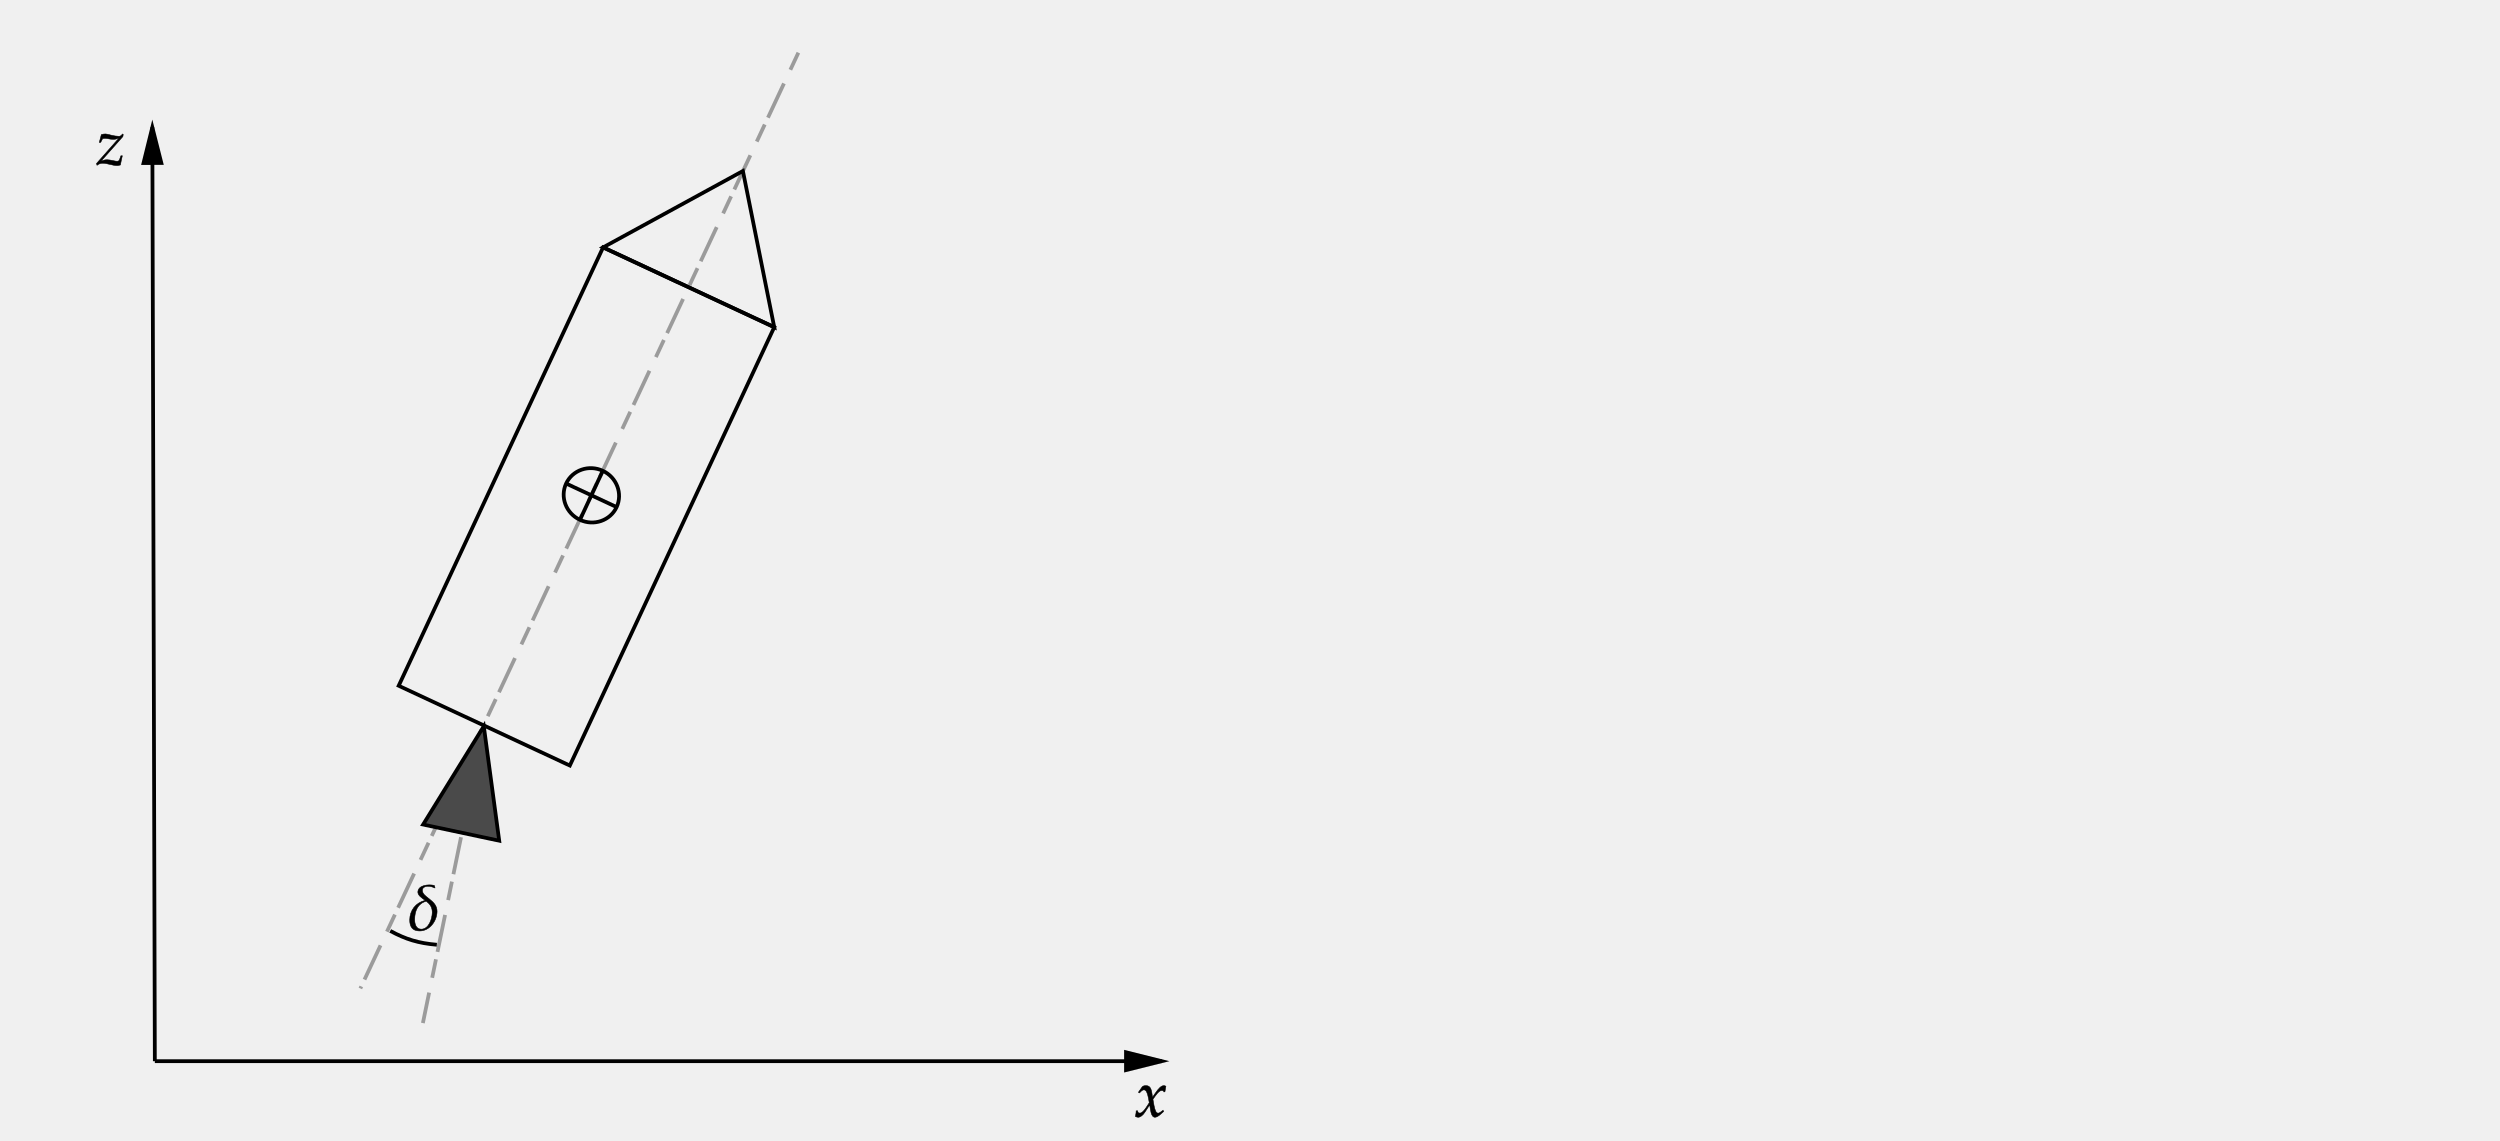
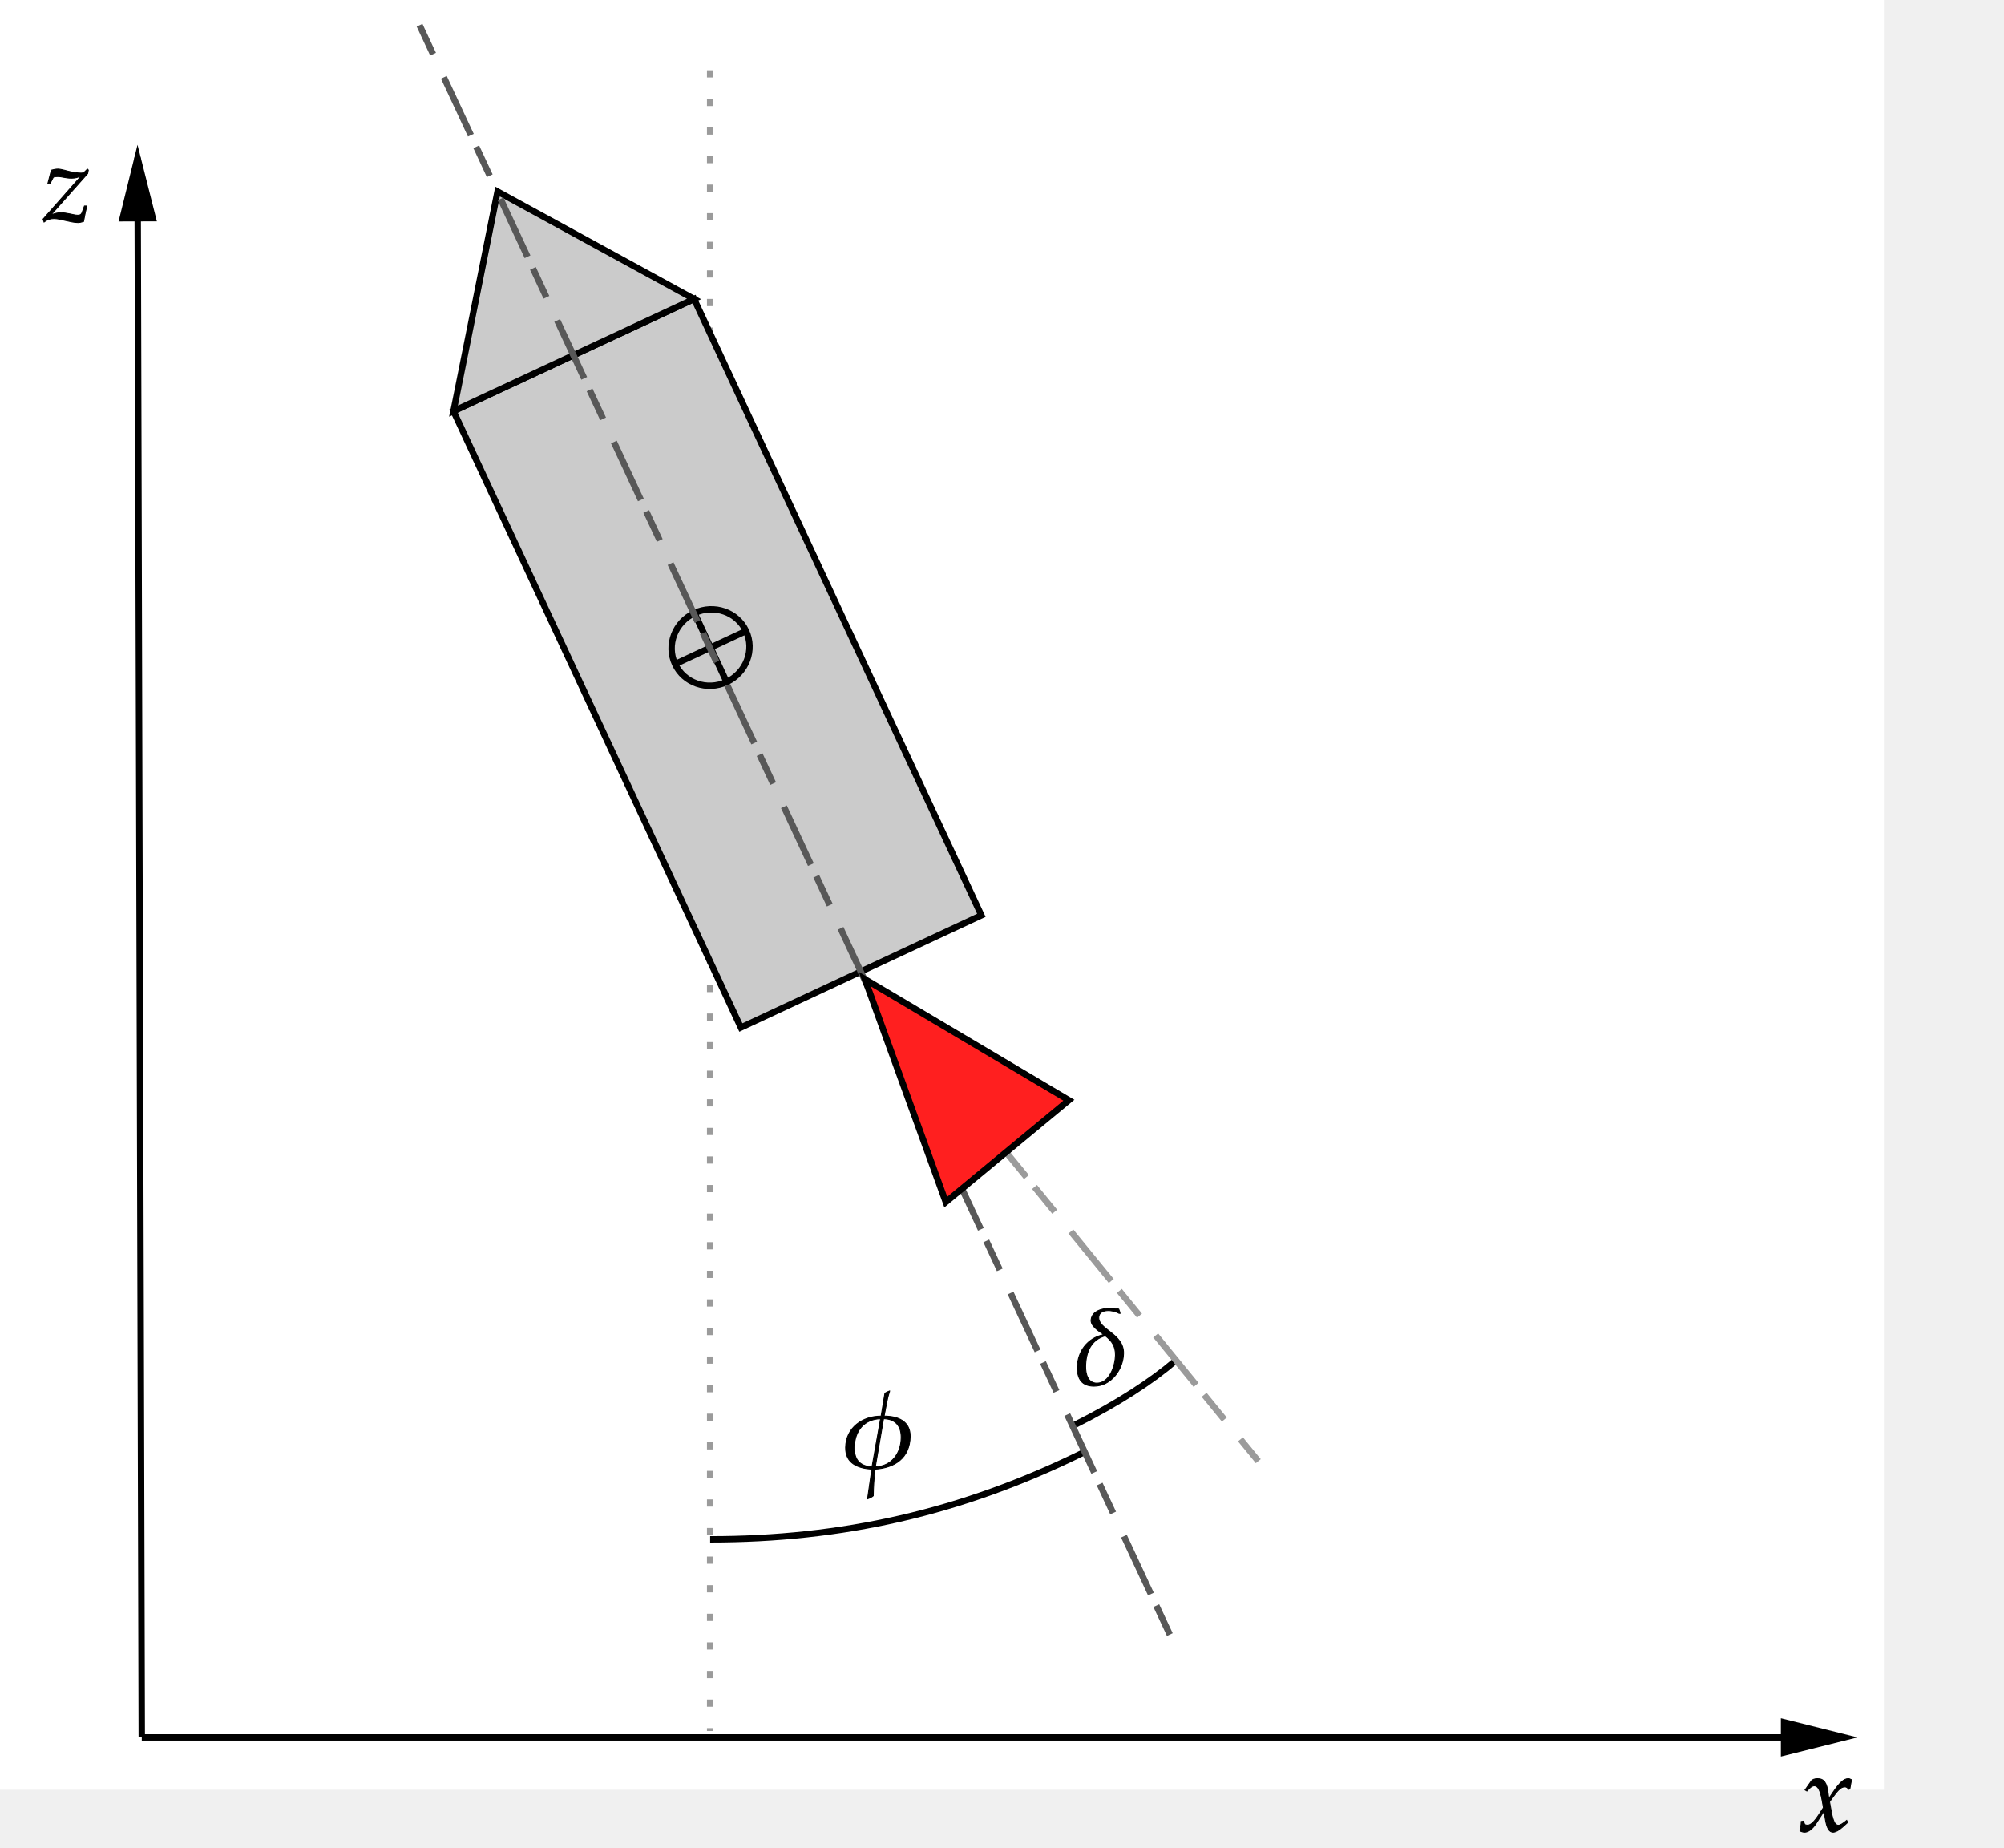
- <svg xmlns="http://www.w3.org/2000/svg" x="0" y="0" width="662" height="302" style="         width:662px;         height:302px;         background: #FFF;         fill: none; ">
-   <svg class="role-diagram-draw-area">
-     <g class="shapes-region" style="stroke: black; fill: none;">
-       <g class="grouped-shape">
-         <g class="grouped-shape">
-           <g class="grouped-shape">
-             <g class="arrow-line">
-               <path class="connection real" stroke-dasharray="5 4 10 2" d="  M211.41,13.95 L95.42,261.74" style="stroke: rgb(155, 155, 155); stroke-opacity: 1; stroke-width: 1; fill: none; fill-opacity: 1;" />
-             </g>
-             <g class="grouped-shape">
-               <g class="grouped-shape">
-                 <g class="composite-shape">
-                   <path class="real" d=" M159.7,65.51 L205.02,86.64 L150.89,202.72 L105.57,181.59 Z" style="stroke-width: 1; stroke: rgb(0, 0, 0); fill: none; fill-opacity: 1;" />
-                 </g>
-                 <g class="composite-shape">
-                   <path class="real" d=" M196.72,45.28 L205.02,86.64 L159.7,65.51 Z" style="stroke-width: 1; stroke: rgb(0, 0, 0); fill: none; fill-opacity: 1;" />
-                 </g>
-               </g>
-               <g class="composite-shape">
-                 <path class="real" d=" M149.91,128.04 C151.59,124.46 155.93,122.95 159.62,124.67 C163.31,126.39 164.95,130.69 163.28,134.28 C161.61,137.86 157.26,139.37 153.57,137.65 C149.88,135.93 148.24,131.63 149.91,128.04 Z" style="stroke-width: 1; stroke: rgb(0, 0, 0); fill: none; fill-opacity: 1;" />
-                 <path class="real" d=" M149.91,128.04 L163.28,134.28" style="stroke-width: 1; stroke: rgb(0, 0, 0); fill: none; fill-opacity: 1;" />
-                 <path class="real" d=" M159.62,124.67 L153.57,137.65" style="stroke-width: 1; stroke: rgb(0, 0, 0); fill: none; fill-opacity: 1;" />
-               </g>
-             </g>
+ <svg xmlns="http://www.w3.org/2000/svg" x="0" y="0" width="313.8" height="289.2" style="fill:none" version="1.1" id="svg2034">
+   <defs id="defs2038" />
+   <svg class="role-diagram-draw-area" version="1.1" id="svg1978" width="100%" height="100%" transform="translate(-18.8,-9)">
+     <g class="shapes-region" style="fill:none;stroke:#000000" id="g1970">
+       <g class="composite-shape" id="g1904">
+         <path class="real" d="M 18.8,9 H 332.6 V 298.2 H 18.8 Z" style="fill:#ffffff;fill-opacity:1;stroke:none;stroke-width:1;stroke-opacity:1" id="path1902" />
+       </g>
+       <g class="arrow-line" id="g1908">
+         <path class="connection real" stroke-dasharray="1.125, 3.35" d="M 130,20 V 280" style="fill:none;fill-opacity:1;stroke:#9b9b9b;stroke-width:1;stroke-opacity:1" id="path1906" />
+       </g>
+       <g class="grouped-shape" id="g1928">
+         <g class="grouped-shape" id="g1918">
+           <g class="composite-shape" id="g1912">
+             <path class="real" d="m 127.48,55.81 -37.67,17.56 45,96.5 37.66,-17.57 z" style="fill:#cbcbcb;fill-opacity:1;stroke:#000000;stroke-width:1" id="path1910" />
          </g>
-           <g class="grouped-shape">
-             <g class="arrow-line">
-               <path class="connection real" stroke-dasharray="5 4 10 2" d="  M128.11,192.31 L111.98,270.91" style="stroke: rgb(155, 155, 155); stroke-opacity: 1; stroke-width: 1; fill: none; fill-opacity: 1;" />
-             </g>
-             <g class="composite-shape">
-               <path class="real" d=" M128.11,192.31 L132.19,222.62 L112.04,218.34 Z" style="stroke-width: 1; stroke: rgb(0, 0, 0); fill: rgb(74, 74, 74); fill-opacity: 1;" />
-             </g>
+           <g class="composite-shape" id="g1916">
+             <path class="real" d="m 96.71,38.99 -6.9,34.38 37.67,-17.56 z" style="fill:#cbcbcb;fill-opacity:1;stroke:#000000;stroke-width:1" id="path1914" />
          </g>
        </g>
-         <g class="arrow-line">
-           <path class="connection real" stroke-dasharray="" d="  M103.33,246.5 C107.5,248.75 110.75,249.75 115.67,250.17" style="stroke: rgb(0, 0, 0); stroke-width: 1; fill: none; fill-opacity: 1;" />
+         <g class="composite-shape" id="g1926">
+           <path class="real" d="m 135.62,107.79 c -1.39,-2.98 -5.01,-4.24 -8.07,-2.81 -3.07,1.43 -4.43,5.01 -3.04,7.99 1.39,2.98 5,4.24 8.07,2.81 3.07,-1.43 4.43,-5.01 3.04,-7.99 z" style="fill:#cbcbcb;fill-opacity:1;stroke:#000000;stroke-width:1" id="path1920" />
+           <path class="real" d="m 135.62,107.79 -11.11,5.18" style="fill:none;fill-opacity:1;stroke:#000000;stroke-width:1" id="path1922" />
+           <path class="real" d="m 127.55,104.98 5.03,10.8" style="fill:none;fill-opacity:1;stroke:#000000;stroke-width:1" id="path1924" />
        </g>
      </g>
-       <g class="arrow-line">
-         <path class="connection real" stroke-dasharray="" d="  M41,281 L307.67,281" style="stroke: rgb(0, 0, 0); stroke-width: 1; fill: none; fill-opacity: 1;" />
-         <g stroke="none" transform="matrix(-1,1.2246467991473532e-16,-1.2246467991473532e-16,-1,309.6667,281)" style="stroke: none; stroke-width: 1; fill: rgb(0, 0, 0);" fill="#000">
-           <path d=" M12,-3 L0,0 L12,3 Z" />
+       <g class="arrow-line" id="g1932">
+         <path class="connection real" stroke-dasharray="none" d="m 187,232.13 c 7,-3.5 12.25,-7 15.75,-10" style="fill:none;fill-opacity:1;stroke:#000000;stroke-width:1" id="path1930" />
+       </g>
+       <g class="arrow-line" id="g1940">
+         <path class="connection real" stroke-dasharray="none" d="M 41,281 H 307.67" style="fill:none;fill-opacity:1;stroke:#000000;stroke-width:1" id="path1934" />
+         <g stroke="none" fill="#000" transform="rotate(180,154.8333,140.5)" style="fill:#000000;stroke:none;stroke-width:1" id="g1938">
+           <path d="M 12,-3 0,0 12,3 Z" id="path1936" />
        </g>
      </g>
-       <g class="arrow-line">
-         <path class="connection real" stroke-dasharray="" d="  M41,281 L40.34,33.67" style="stroke: rgb(0, 0, 0); stroke-width: 1; fill: none; fill-opacity: 1;" />
-         <g stroke="none" fill="#000" transform="matrix(0.002617991,0.9999966,-0.9999966,0.002617991,40.33333,31.66667)" style="stroke: none; fill: rgb(0, 0, 0); stroke-width: 1;">
-           <path d=" M12,-3 L0,0 L12,3 Z" />
+       <g class="arrow-line" id="g1948">
+         <path class="connection real" stroke-dasharray="none" d="M 41,281 40.34,33.67" style="fill:none;fill-opacity:1;stroke:#000000;stroke-width:1" id="path1942" />
+         <g stroke="none" fill="#000" transform="rotate(89.85,4.291827,36.05286)" style="fill:#000000;stroke:none;stroke-width:1" id="g1946">
+           <path d="M 12,-3 0,0 12,3 Z" id="path1944" />
        </g>
      </g>
-       <g />
+       <g class="arrow-line" id="g1952">
+         <path class="connection real" stroke-dasharray="none" d="m 130,250 c 20.5,0 39.25,-4.12 58.5,-13.62" style="fill:none;fill-opacity:1;stroke:#000000;stroke-width:1" id="path1950" />
+       </g>
+       <g class="arrow-line" id="g1956">
+         <path class="connection real" stroke-dasharray="5, 4, 10, 2" d="M 84.5,12.95 202.33,265.67" style="fill:none;fill-opacity:1;stroke:#585858;stroke-width:1;stroke-opacity:1" id="path1954" />
+       </g>
+       <g class="grouped-shape" id="g1966">
+         <g class="arrow-line" id="g1960">
+           <path class="connection real" stroke-dasharray="5, 4, 10, 2" d="m 154.23,162.3 61.6,75.46" style="fill:#ff1f1f;fill-opacity:1;stroke:#9b9b9b;stroke-width:1;stroke-opacity:1" id="path1958" />
+         </g>
+         <g class="composite-shape" id="g1964">
+           <path class="real" d="m 154.23,162.3 12.67,34.9 19.27,-15.95 z" style="fill:#ff1f1f;fill-opacity:1;stroke:#000000;stroke-width:1" id="path1962" />
+         </g>
+       </g>
+       <g id="g1968" />
    </g>
-     <g />
-     <g />
-     <g />
+     <g id="g1972" />
+     <g id="g1974" />
+     <g id="g1976" />
  </svg>
-   <svg width="660" height="300" style="width:660px;height:300px;font-family:Asana-Math, Asana;background:#FFF;">
-     <g>
-       <g>
-         <g>
-           <g>
-             <g>
-               <g>
-                 <g transform="matrix(1,0,0,1,300.5,295.6641)">
-                   <path transform="matrix(0.017,0,0,-0.017,0,0)" d="M9 1C24 -7 40 -11 52 -11C85 -11 124 18 155 65L231 182L242 113C255 28 278 -11 314 -11C336 -11 368 6 400 35L449 79L440 98C404 68 379 53 363 53C348 53 335 63 325 83C316 102 305 139 300 168L282 269L317 318C364 383 391 406 422 406C438 406 450 398 455 383L469 387L484 472C472 479 463 482 454 482C414 482 374 446 312 354L275 299L269 347C257 446 230 482 171 482C145 482 123 474 114 461L56 378L73 368C103 402 123 416 142 416C175 416 197 375 214 277L225 215L185 153C142 86 108 54 80 54C65 54 54 58 52 63L41 91L21 88C21 53 13 27 9 1Z" stroke="rgb(0,0,0)" stroke-opacity="1" stroke-width="8" fill="rgb(0,0,0)" fill-opacity="1" />
+   <svg width="660" height="300" style="font-family:Asana-Math, Asana" version="1.1" id="svg2032" transform="translate(-18.8,-9)">
+     <g id="g1994">
+       <g id="g1992">
+         <g id="g1990">
+           <g id="g1988">
+             <g id="g1986">
+               <g id="g1984">
+                 <g transform="translate(300.5,295.6641)" id="g1982">
+                   <path transform="scale(0.017,-0.017)" d="m 9,1 c 15,-8 31,-12 43,-12 33,0 72,29 103,76 l 76,117 11,-69 c 13,-85 36,-124 72,-124 22,0 54,17 86,46 l 49,44 -9,19 C 404,68 379,53 363,53 c -15,0 -28,10 -38,30 -9,19 -20,56 -25,85 l -18,101 35,49 c 47,65 74,88 105,88 16,0 28,-8 33,-23 l 14,4 15,85 c -12,7 -21,10 -30,10 -40,0 -80,-36 -142,-128 l -37,-55 -6,48 c -12,99 -39,135 -98,135 -26,0 -48,-8 -57,-21 L 56,378 73,368 c 30,34 50,48 69,48 33,0 55,-41 72,-139 l 11,-62 -40,-62 C 142,86 108,54 80,54 65,54 54,58 52,63 L 41,91 21,88 C 21,53 13,27 9,1 Z" stroke="#000000" stroke-opacity="1" stroke-width="8" fill="#000000" fill-opacity="1" id="path1980" />
                </g>
              </g>
            </g>
          </g>
        </g>
      </g>
    </g>
-     <g>
-       <g>
-         <g>
-           <g>
-             <g>
-               <g>
-                 <g transform="matrix(1,0,0,1,25.5625,43.66406)">
-                   <path transform="matrix(0.017,0,0,-0.017,0,0)" d="M322 -11C334 -11 343 -9 372 -1C383 61 391 95 402 142L380 142L358 82C352 64 340 57 319 57C307 57 291 59 270 64L252 68C219 75 185 80 166 80C134 80 107 74 71 59L410 441L416 473L407 482L384 459C374 449 364 445 350 445C316 445 264 453 216 466L198 471C170 478 150 482 136 482C119 482 99 479 75 472L43 350L64 350L94 408C111 412 120 413 133 413C174 413 206 398 259 398C295 398 319 404 352 421L-1 21L8 -6C37 17 64 26 99 26C162 26 253 -11 322 -11Z" stroke="rgb(0,0,0)" stroke-opacity="1" stroke-width="8" fill="rgb(0,0,0)" fill-opacity="1" />
+     <g id="g2010">
+       <g id="g2008">
+         <g id="g2006">
+           <g id="g2004">
+             <g id="g2002">
+               <g id="g2000">
+                 <g transform="translate(25.5625,43.66406)" id="g1998">
+                   <path transform="scale(0.017,-0.017)" d="m 322,-11 c 12,0 21,2 50,10 11,62 19,96 30,143 H 380 L 358,82 c -6,-18 -18,-25 -39,-25 -12,0 -28,2 -49,7 l -18,4 c -33,7 -67,12 -86,12 -32,0 -59,-6 -95,-21 l 339,382 6,32 -9,9 -23,-23 c -10,-10 -20,-14 -34,-14 -34,0 -86,8 -134,21 l -18,5 c -28,7 -48,11 -62,11 -17,0 -37,-3 -61,-10 L 43,350 h 21 l 30,58 c 17,4 26,5 39,5 41,0 73,-15 126,-15 36,0 60,6 93,23 L -1,21 8,-6 c 29,23 56,32 91,32 63,0 154,-37 223,-37 z" stroke="#000000" stroke-opacity="1" stroke-width="8" fill="#000000" fill-opacity="1" id="path1996" />
                </g>
              </g>
            </g>
          </g>
        </g>
      </g>
    </g>
-     <g>
-       <g>
-         <g>
-           <g transform="matrix(1,0,0,1,108,246.25)">
-             <path transform="matrix(0.017,0,0,-0.017,0,0)" d="M183 -16C340 -16 453 139 455 287C458 470 216 507 227 622C234 698 356 689 413 655L423 655C420 667 417 681 411 694C316 715 167 698 156 597C149 540 224 493 266 464L266 458C123 426 31 304 29 160C27 53 70 -16 183 -16ZM209 12C125 12 105 99 106 167C108 295 153 411 287 448C349 399 381 350 380 269C378 174 327 12 209 12Z" stroke="rgb(0,0,0)" stroke-opacity="1" stroke-width="8" fill="rgb(0,0,0)" fill-opacity="1" />
+     <g id="g2020">
+       <g id="g2018">
+         <g id="g2016">
+           <g transform="translate(187,225.75)" id="g2014">
+             <path transform="scale(0.017,-0.017)" d="m 183,-16 c 157,0 270,155 272,303 3,183 -239,220 -228,335 7,76 129,67 186,33 h 10 c -3,12 -6,26 -12,39 -95,21 -244,4 -255,-97 -7,-57 68,-104 110,-133 v -6 C 123,426 31,304 29,160 27,53 70,-16 183,-16 Z m 26,28 c -84,0 -104,87 -103,155 2,128 47,244 181,281 62,-49 94,-98 93,-179 C 378,174 327,12 209,12 Z" stroke="#000000" stroke-opacity="1" stroke-width="8" fill="#000000" fill-opacity="1" id="path2012" />
+           </g>
+         </g>
+       </g>
+     </g>
+     <g id="g2030">
+       <g id="g2028">
+         <g id="g2026">
+           <g transform="translate(150.75,238.75)" id="g2024">
+             <path transform="scale(0.017,-0.017)" d="m 622,285 c 2,143 -117,189 -240,188 16,75 25,151 50,226 v 6 c -14,-5 -28,-12 -43,-21 L 354,473 C 184,474 30,367 27,185 24,37 142,-8 268,-16 l -39,-273 c 20,7 38,15 53,28 1,82 6,163 17,245 182,13 319,103 323,301 z M 539,273 C 537,130 451,11 301,6 l 76,443 C 487,447 541,380 539,273 Z M 349,449 270,5 c -115,9 -164,68 -162,182 3,149 88,257 241,262 z" stroke="#000000" stroke-opacity="1" stroke-width="8" fill="#000000" fill-opacity="1" id="path2022" />
          </g>
        </g>
      </g>
    </g>
  </svg>
</svg>
